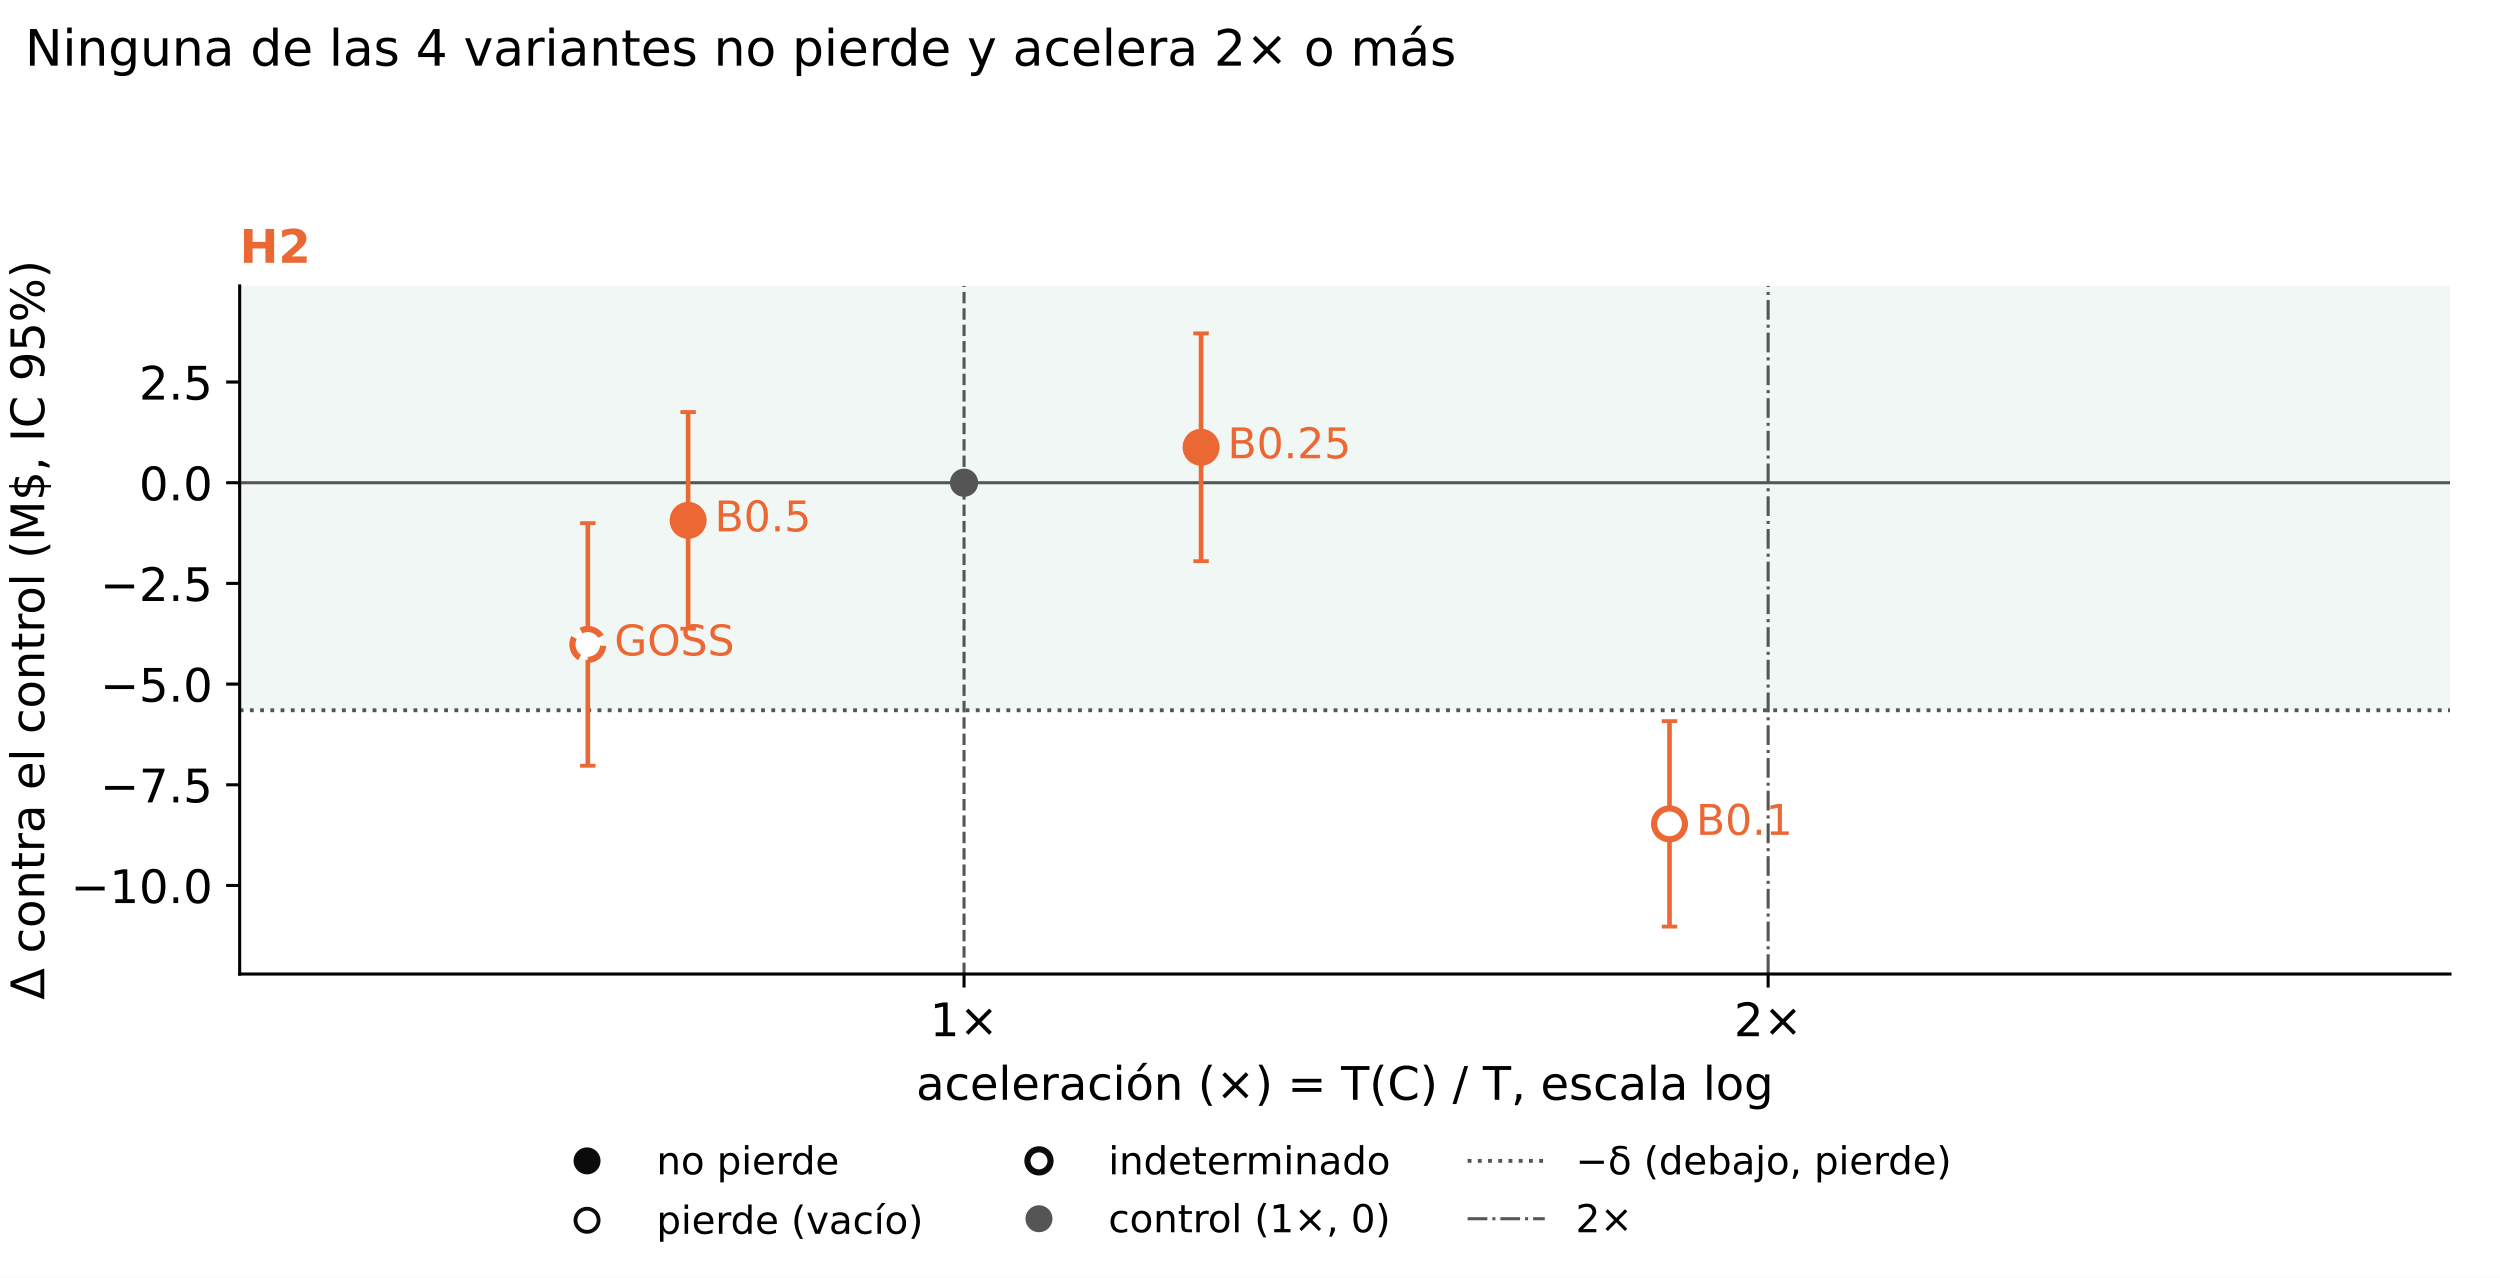
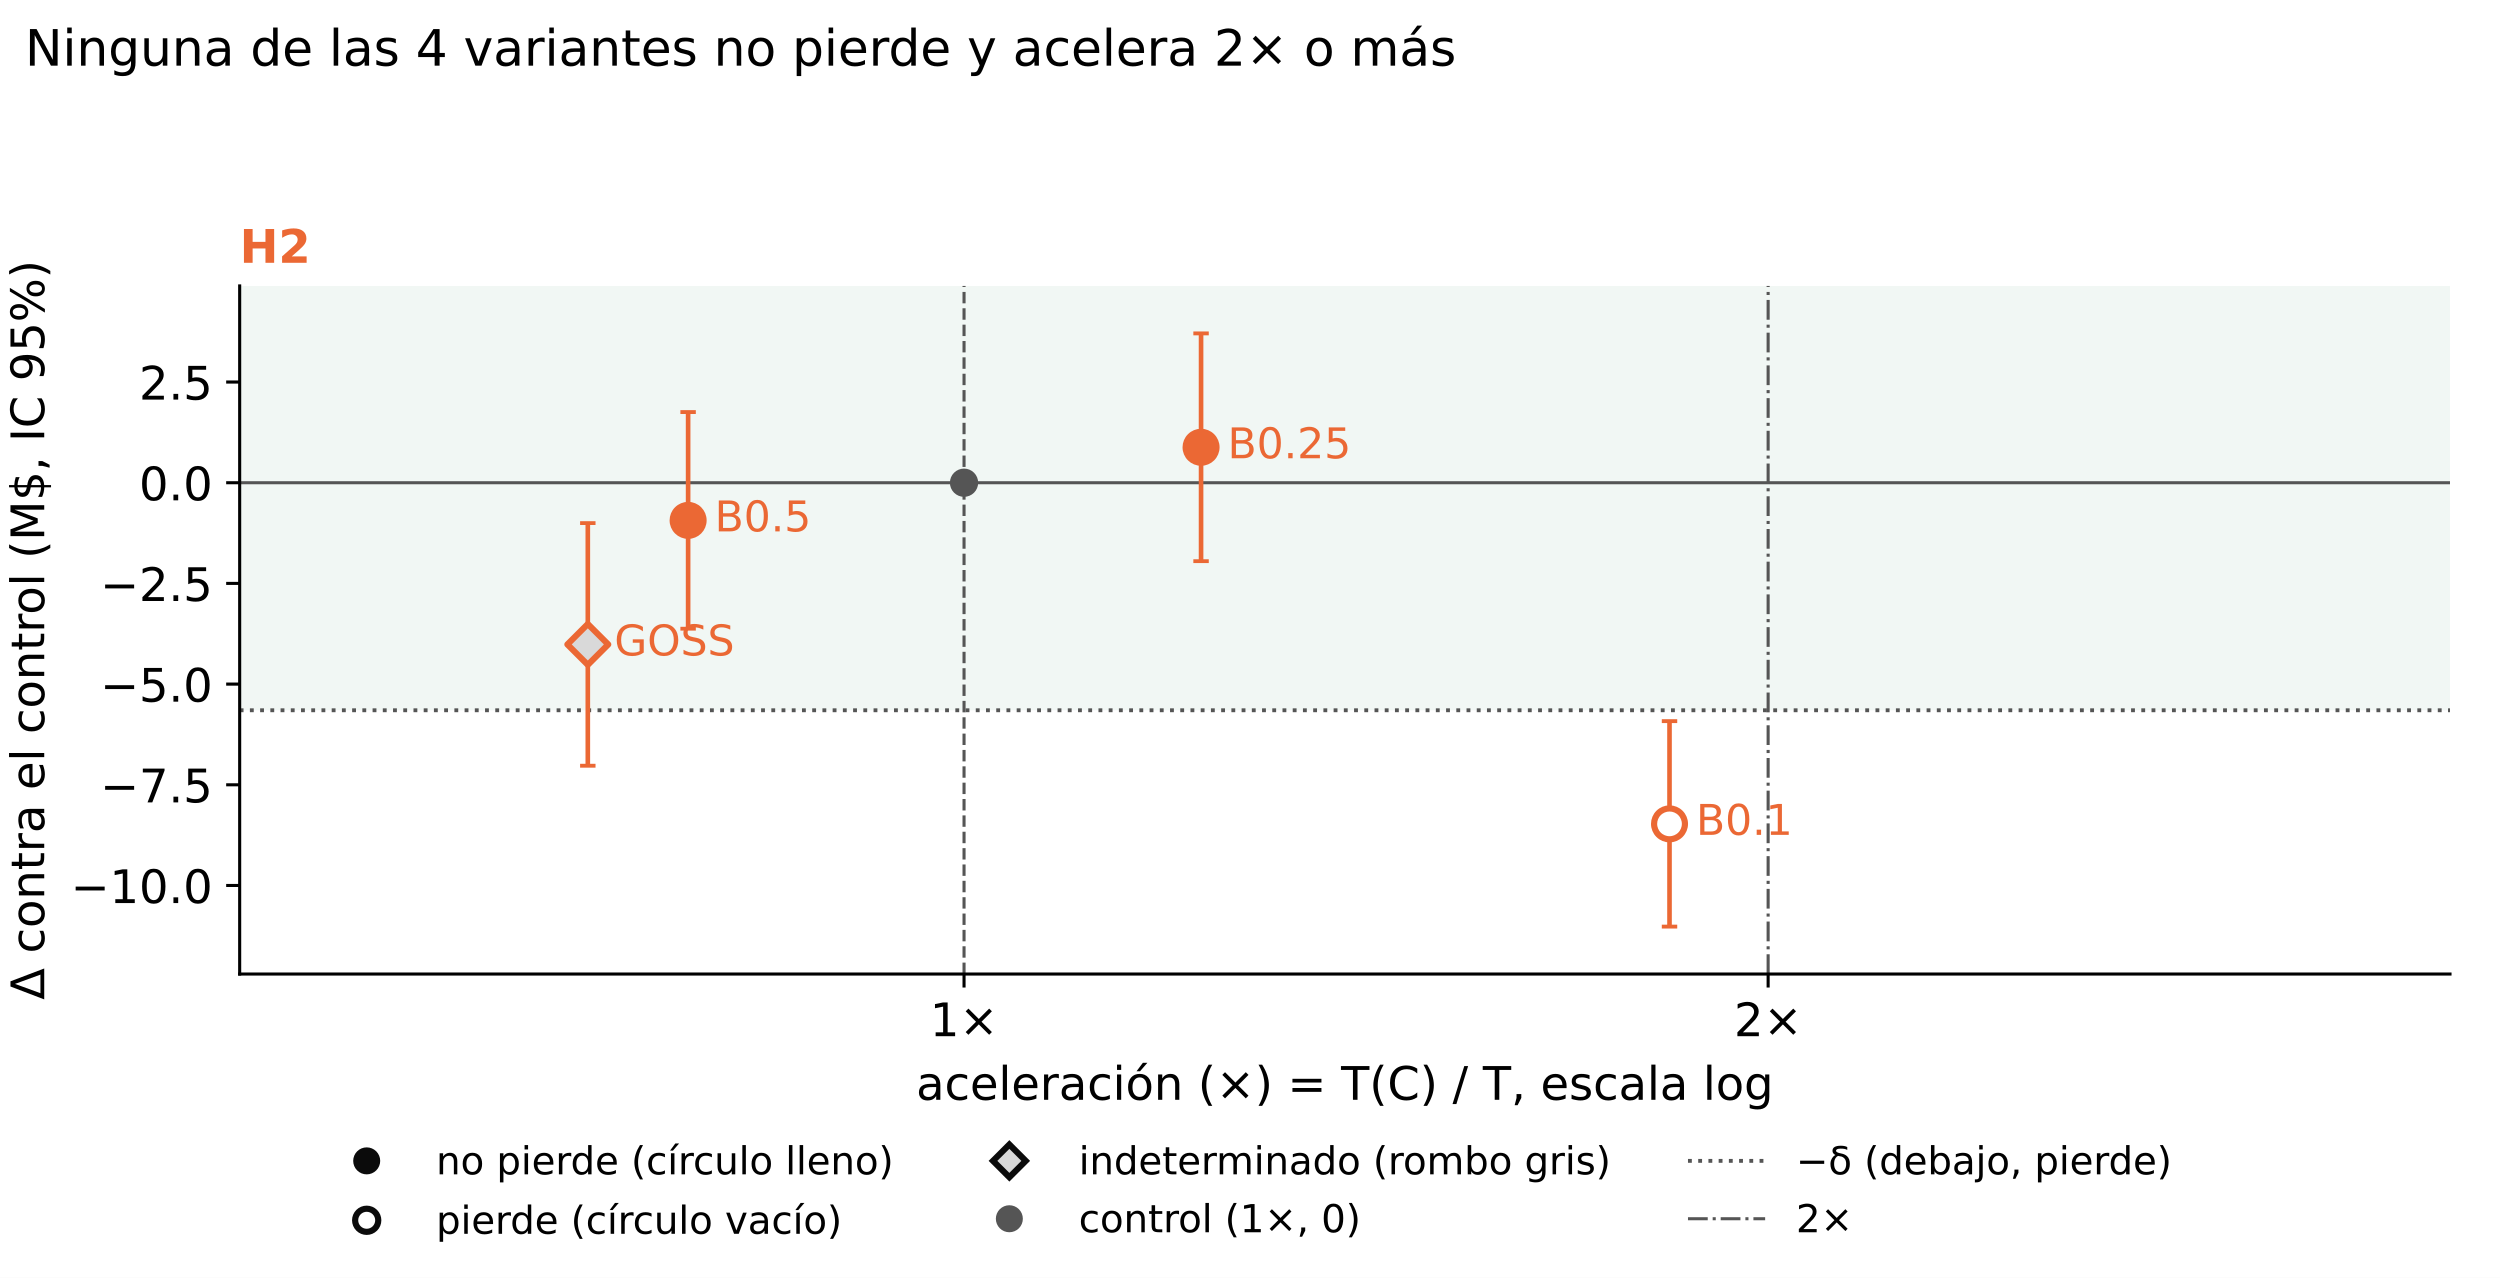
<svg xmlns="http://www.w3.org/2000/svg" xmlns:xlink="http://www.w3.org/1999/xlink" width="648pt" height="331.2pt" viewBox="0 0 648 331.2" version="1.1">
  <defs>
    <style type="text/css">*{stroke-linejoin: round; stroke-linecap: butt}</style>
  </defs>
  <g id="figure_1">
    <g id="patch_1">
      <path d="M 0 331.2  L 648 331.2  L 648 0  L 0 0  z " style="fill: #ffffff" />
    </g>
    <g id="axes_1">
      <g id="patch_2">
        <path d="M 62.123 252.469  L 635.04 252.469  L 635.04 74.112  L 62.123 74.112  z " style="fill: #ffffff" />
      </g>
      <g id="patch_3">
        <path d="M 62.123 184.101  L 635.04 184.101  L 635.04 74.112  L 62.123 74.112  z " clip-path="url(#p1cb5c2d19a)" style="fill: #2e8b57; opacity: 0.07" />
      </g>
      <g id="matplotlib.axis_1">
        <g id="xtick_1">
          <g id="line2d_1">
            <defs>
              <path id="mc2c56ff025" d="M 0 0  L 0 3.5  " style="stroke: #000000; stroke-width: 0.8" />
            </defs>
            <g>
              <use xlink:href="#mc2c56ff025" x="249.879" y="252.469" style="stroke: #000000; stroke-width: 0.8" />
            </g>
          </g>
          <g id="text_1">
            <text style="font-size: 12px; font-family: 'DejaVu Sans', 'Bitstream Vera Sans', 'Computer Modern Sans Serif', 'Lucida Grande', 'Verdana', 'Geneva', 'Lucid', 'Arial', 'Helvetica', 'Avant Garde', sans-serif; text-anchor: middle" x="249.879" y="268.586" transform="rotate(-0 249.8794 268.5864)">1×</text>
          </g>
        </g>
        <g id="xtick_2">
          <g id="line2d_2">
            <g>
              <use xlink:href="#mc2c56ff025" x="458.3" y="252.469" style="stroke: #000000; stroke-width: 0.8" />
            </g>
          </g>
          <g id="text_2">
            <text style="font-size: 12px; font-family: 'DejaVu Sans', 'Bitstream Vera Sans', 'Computer Modern Sans Serif', 'Lucida Grande', 'Verdana', 'Geneva', 'Lucid', 'Arial', 'Helvetica', 'Avant Garde', sans-serif; text-anchor: middle" x="458.3" y="268.586" transform="rotate(-0 458.3 268.5864)">2×</text>
          </g>
        </g>
        <g id="text_3">
          <text style="font-size: 12px; font-family: 'DejaVu Sans', 'Bitstream Vera Sans', 'Computer Modern Sans Serif', 'Lucida Grande', 'Verdana', 'Geneva', 'Lucid', 'Arial', 'Helvetica', 'Avant Garde', sans-serif; text-anchor: middle" x="348.581" y="285.067" transform="rotate(-0 348.5814 285.0673)">aceleración (×) = T(C) / T, escala log</text>
        </g>
      </g>
      <g id="matplotlib.axis_2">
        <g id="ytick_1">
          <g id="line2d_3">
            <defs>
              <path id="m306bc90975" d="M 0 0  L -3.5 0  " style="stroke: #000000; stroke-width: 0.8" />
            </defs>
            <g>
              <use xlink:href="#m306bc90975" x="62.123" y="229.519" style="stroke: #000000; stroke-width: 0.8" />
            </g>
          </g>
          <g id="text_4">
            <text style="font-size: 12px; font-family: 'DejaVu Sans', 'Bitstream Vera Sans', 'Computer Modern Sans Serif', 'Lucida Grande', 'Verdana', 'Geneva', 'Lucid', 'Arial', 'Helvetica', 'Avant Garde', sans-serif; text-anchor: end" x="55.123" y="234.077" transform="rotate(-0 55.12281 234.0774)">−10.0</text>
          </g>
        </g>
        <g id="ytick_2">
          <g id="line2d_4">
            <g>
              <use xlink:href="#m306bc90975" x="62.123" y="203.419" style="stroke: #000000; stroke-width: 0.8" />
            </g>
          </g>
          <g id="text_5">
            <text style="font-size: 12px; font-family: 'DejaVu Sans', 'Bitstream Vera Sans', 'Computer Modern Sans Serif', 'Lucida Grande', 'Verdana', 'Geneva', 'Lucid', 'Arial', 'Helvetica', 'Avant Garde', sans-serif; text-anchor: end" x="55.123" y="207.978" transform="rotate(-0 55.12281 207.9777)">−7.5</text>
          </g>
        </g>
        <g id="ytick_3">
          <g id="line2d_5">
            <g>
              <use xlink:href="#m306bc90975" x="62.123" y="177.319" style="stroke: #000000; stroke-width: 0.8" />
            </g>
          </g>
          <g id="text_6">
            <text style="font-size: 12px; font-family: 'DejaVu Sans', 'Bitstream Vera Sans', 'Computer Modern Sans Serif', 'Lucida Grande', 'Verdana', 'Geneva', 'Lucid', 'Arial', 'Helvetica', 'Avant Garde', sans-serif; text-anchor: end" x="55.123" y="181.878" transform="rotate(-0 55.12281 181.8781)">−5.0</text>
          </g>
        </g>
        <g id="ytick_4">
          <g id="line2d_6">
            <g>
              <use xlink:href="#m306bc90975" x="62.123" y="151.22" style="stroke: #000000; stroke-width: 0.8" />
            </g>
          </g>
          <g id="text_7">
            <text style="font-size: 12px; font-family: 'DejaVu Sans', 'Bitstream Vera Sans', 'Computer Modern Sans Serif', 'Lucida Grande', 'Verdana', 'Geneva', 'Lucid', 'Arial', 'Helvetica', 'Avant Garde', sans-serif; text-anchor: end" x="55.123" y="155.778" transform="rotate(-0 55.12281 155.7784)">−2.5</text>
          </g>
        </g>
        <g id="ytick_5">
          <g id="line2d_7">
            <g>
              <use xlink:href="#m306bc90975" x="62.123" y="125.12" style="stroke: #000000; stroke-width: 0.8" />
            </g>
          </g>
          <g id="text_8">
            <text style="font-size: 12px; font-family: 'DejaVu Sans', 'Bitstream Vera Sans', 'Computer Modern Sans Serif', 'Lucida Grande', 'Verdana', 'Geneva', 'Lucid', 'Arial', 'Helvetica', 'Avant Garde', sans-serif; text-anchor: end" x="55.123" y="129.679" transform="rotate(-0 55.12281 129.6788)">0.0</text>
          </g>
        </g>
        <g id="ytick_6">
          <g id="line2d_8">
            <g>
              <use xlink:href="#m306bc90975" x="62.123" y="99.021" style="stroke: #000000; stroke-width: 0.8" />
            </g>
          </g>
          <g id="text_9">
            <text style="font-size: 12px; font-family: 'DejaVu Sans', 'Bitstream Vera Sans', 'Computer Modern Sans Serif', 'Lucida Grande', 'Verdana', 'Geneva', 'Lucid', 'Arial', 'Helvetica', 'Avant Garde', sans-serif; text-anchor: end" x="55.123" y="103.579" transform="rotate(-0 55.12281 103.5792)">2.5</text>
          </g>
        </g>
        <g id="text_10">
          <text style="font-size: 12px; font-family: 'DejaVu Sans', 'Bitstream Vera Sans', 'Computer Modern Sans Serif', 'Lucida Grande', 'Verdana', 'Geneva', 'Lucid', 'Arial', 'Helvetica', 'Avant Garde', sans-serif; text-anchor: middle" x="11.466" y="163.291" transform="rotate(-90 11.46562 163.2907)">Δ contra el control (M$, IC 95%)</text>
        </g>
      </g>
      <g id="line2d_9">
        <path d="M 62.123 125.12  L 635.04 125.12  " clip-path="url(#p1cb5c2d19a)" style="fill: none; stroke: #555555; stroke-width: 0.8; stroke-linecap: square" />
      </g>
      <g id="line2d_10">
        <path d="M 62.123 184.101  L 635.04 184.101  " clip-path="url(#p1cb5c2d19a)" style="fill: none; stroke-dasharray: 1,1.65; stroke-dashoffset: 0; stroke: #555555" />
      </g>
      <g id="line2d_11">
        <path d="M 249.879 252.469  L 249.879 74.112  " clip-path="url(#p1cb5c2d19a)" style="fill: none; stroke-dasharray: 2.96,1.28; stroke-dashoffset: 0; stroke: #555555; stroke-width: 0.8" />
      </g>
      <g id="line2d_12">
        <path d="M 458.3 252.469  L 458.3 74.112  " clip-path="url(#p1cb5c2d19a)" style="fill: none; stroke-dasharray: 5.12,1.28,0.8,1.28; stroke-dashoffset: 0; stroke: #555555; stroke-width: 0.8" />
      </g>
      <g id="LineCollection_1">
        <path d="M 432.737 240.169  L 432.737 186.923  " clip-path="url(#p1cb5c2d19a)" style="fill: none; stroke: #eb6834; stroke-width: 1.2" />
      </g>
      <g id="line2d_13">
        <defs>
          <path id="mdf15de24ac" d="M 2 0  L -2 -0  " style="stroke: #eb6834" />
        </defs>
        <g clip-path="url(#p1cb5c2d19a)">
          <use xlink:href="#mdf15de24ac" x="432.737" y="240.169" style="fill: #eb6834; stroke: #eb6834" />
        </g>
      </g>
      <g id="line2d_14">
        <g clip-path="url(#p1cb5c2d19a)">
          <use xlink:href="#mdf15de24ac" x="432.737" y="186.923" style="fill: #eb6834; stroke: #eb6834" />
        </g>
      </g>
      <g id="LineCollection_2">
        <path d="M 311.314 145.454  L 311.314 86.413  " clip-path="url(#p1cb5c2d19a)" style="fill: none; stroke: #eb6834; stroke-width: 1.2" />
      </g>
      <g id="line2d_15">
        <g clip-path="url(#p1cb5c2d19a)">
          <use xlink:href="#mdf15de24ac" x="311.314" y="145.454" style="fill: #eb6834; stroke: #eb6834" />
        </g>
      </g>
      <g id="line2d_16">
        <g clip-path="url(#p1cb5c2d19a)">
          <use xlink:href="#mdf15de24ac" x="311.314" y="86.413" style="fill: #eb6834; stroke: #eb6834" />
        </g>
      </g>
      <g id="LineCollection_3">
        <path d="M 178.359 162.959  L 178.359 106.804  " clip-path="url(#p1cb5c2d19a)" style="fill: none; stroke: #eb6834; stroke-width: 1.2" />
      </g>
      <g id="line2d_17">
        <g clip-path="url(#p1cb5c2d19a)">
          <use xlink:href="#mdf15de24ac" x="178.359" y="162.959" style="fill: #eb6834; stroke: #eb6834" />
        </g>
      </g>
      <g id="line2d_18">
        <g clip-path="url(#p1cb5c2d19a)">
          <use xlink:href="#mdf15de24ac" x="178.359" y="106.804" style="fill: #eb6834; stroke: #eb6834" />
        </g>
      </g>
      <g id="LineCollection_4">
        <path d="M 152.36 198.485  L 152.36 135.587  " clip-path="url(#p1cb5c2d19a)" style="fill: none; stroke: #eb6834; stroke-width: 1.2" />
      </g>
      <g id="line2d_19">
        <g clip-path="url(#p1cb5c2d19a)">
          <use xlink:href="#mdf15de24ac" x="152.36" y="198.485" style="fill: #eb6834; stroke: #eb6834" />
        </g>
      </g>
      <g id="line2d_20">
        <g clip-path="url(#p1cb5c2d19a)">
          <use xlink:href="#mdf15de24ac" x="152.36" y="135.587" style="fill: #eb6834; stroke: #eb6834" />
        </g>
      </g>
      <g id="patch_4">
        <path d="M 62.123 252.469  L 62.123 74.112  " style="fill: none; stroke: #000000; stroke-width: 0.8; stroke-linejoin: miter; stroke-linecap: square" />
      </g>
      <g id="patch_5">
        <path d="M 62.123 252.469  L 635.04 252.469  " style="fill: none; stroke: #000000; stroke-width: 0.8; stroke-linejoin: miter; stroke-linecap: square" />
      </g>
      <g id="PathCollection_1">
        <defs>
          <path id="m2eedf08819" d="M 0 3.162  C 0.839 3.162 1.643 2.829 2.236 2.236  C 2.829 1.643 3.162 0.839 3.162 0  C 3.162 -0.839 2.829 -1.643 2.236 -2.236  C 1.643 -2.829 0.839 -3.162 0 -3.162  C -0.839 -3.162 -1.643 -2.829 -2.236 -2.236  C -2.829 -1.643 -3.162 -0.839 -3.162 0  C -3.162 0.839 -2.829 1.643 -2.236 2.236  C -1.643 2.829 -0.839 3.162 0 3.162  z " style="stroke: #555555" />
        </defs>
        <g clip-path="url(#p1cb5c2d19a)">
          <use xlink:href="#m2eedf08819" x="249.879" y="125.12" style="fill: #555555; stroke: #555555" />
        </g>
      </g>
      <g id="PathCollection_2">
        <defs>
          <path id="m6da2d9c48b" d="M 0 4  C 1.061 4 2.078 3.579 2.828 2.828  C 3.579 2.078 4 1.061 4 0  C 4 -1.061 3.579 -2.078 2.828 -2.828  C 2.078 -3.579 1.061 -4 0 -4  C -1.061 -4 -2.078 -3.579 -2.828 -2.828  C -3.579 -2.078 -4 -1.061 -4 0  C -4 1.061 -3.579 2.078 -2.828 2.828  C -2.078 3.579 -1.061 4 0 4  z " style="stroke: #eb6834; stroke-width: 1.6" />
        </defs>
        <g clip-path="url(#p1cb5c2d19a)">
          <use xlink:href="#m6da2d9c48b" x="432.737" y="213.546" style="fill: #ffffff; stroke: #eb6834; stroke-width: 1.6" />
        </g>
      </g>
      <g id="PathCollection_3">
        <defs>
          <path id="mf4ef28741a" d="M 0 4  C 1.061 4 2.078 3.579 2.828 2.828  C 3.579 2.078 4 1.061 4 0  C 4 -1.061 3.579 -2.078 2.828 -2.828  C 2.078 -3.579 1.061 -4 0 -4  C -1.061 -4 -2.078 -3.579 -2.828 -2.828  C -3.579 -2.078 -4 -1.061 -4 0  C -4 1.061 -3.579 2.078 -2.828 2.828  C -2.078 3.579 -1.061 4 0 4  z " style="stroke: #eb6834; stroke-width: 1.6" />
        </defs>
        <g clip-path="url(#p1cb5c2d19a)">
          <use xlink:href="#mf4ef28741a" x="311.314" y="115.933" style="fill: #eb6834; stroke: #eb6834; stroke-width: 1.6" />
        </g>
      </g>
      <g id="PathCollection_4">
        <g clip-path="url(#p1cb5c2d19a)">
          <use xlink:href="#mf4ef28741a" x="178.359" y="134.881" style="fill: #eb6834; stroke: #eb6834; stroke-width: 1.6" />
        </g>
      </g>
      <g id="PathCollection_5">
-         <path d="M 152.36 171.036  C 153.421 171.036 154.439 170.615 155.189 169.865  C 155.939 169.115 156.36 168.097 156.36 167.036  C 156.36 165.975 155.939 164.958 155.189 164.208  C 154.439 163.458 153.421 163.036 152.36 163.036  C 151.3 163.036 150.282 163.458 149.532 164.208  C 148.782 164.958 148.36 165.975 148.36 167.036  C 148.36 168.097 148.782 169.115 149.532 169.865  C 150.282 170.615 151.3 171.036 152.36 171.036  z " clip-path="url(#p1cb5c2d19a)" style="fill: #ffffff; stroke-dasharray: 5.92,2.56; stroke-dashoffset: 0; stroke: #eb6834; stroke-width: 1.6" />
+         <defs>
+           <path id="ma54678e25c" d="M -0 5.292  L 5.292 0  L 0 -5.292  L -5.292 -0  z " style="stroke: #eb6834; stroke-width: 1.6" />
+         </defs>
+         <g clip-path="url(#p1cb5c2d19a)">
+           <use xlink:href="#ma54678e25c" x="152.36" y="167.036" style="fill: #d9d9d9; stroke: #eb6834; stroke-width: 1.6" />
+         </g>
      </g>
      <g id="text_11">
        <text style="font-size: 11px; font-family: 'DejaVu Sans', 'Bitstream Vera Sans', 'Computer Modern Sans Serif', 'Lucida Grande', 'Verdana', 'Geneva', 'Lucid', 'Arial', 'Helvetica', 'Avant Garde', sans-serif; text-anchor: start; fill: #eb6834" x="439.612" y="216.403" transform="rotate(-0 439.6121 216.4032)">B0.1</text>
      </g>
      <g id="text_12">
        <text style="font-size: 11px; font-family: 'DejaVu Sans', 'Bitstream Vera Sans', 'Computer Modern Sans Serif', 'Lucida Grande', 'Verdana', 'Geneva', 'Lucid', 'Arial', 'Helvetica', 'Avant Garde', sans-serif; text-anchor: start; fill: #eb6834" x="318.189" y="118.791" transform="rotate(-0 318.1887 118.7906)">B0.25</text>
      </g>
      <g id="text_13">
        <text style="font-size: 11px; font-family: 'DejaVu Sans', 'Bitstream Vera Sans', 'Computer Modern Sans Serif', 'Lucida Grande', 'Verdana', 'Geneva', 'Lucid', 'Arial', 'Helvetica', 'Avant Garde', sans-serif; text-anchor: start; fill: #eb6834" x="185.234" y="137.739" transform="rotate(-0 185.234 137.7389)">B0.5</text>
      </g>
      <g id="text_14">
        <text style="font-size: 11px; font-family: 'DejaVu Sans', 'Bitstream Vera Sans', 'Computer Modern Sans Serif', 'Lucida Grande', 'Verdana', 'Geneva', 'Lucid', 'Arial', 'Helvetica', 'Avant Garde', sans-serif; text-anchor: start; fill: #eb6834" x="159.235" y="169.894" transform="rotate(-0 159.2355 169.8937)">GOSS</text>
      </g>
      <g id="text_15">
        <text style="font-weight: 700; font-size: 12px; font-family: 'DejaVu Sans', 'Bitstream Vera Sans', 'Computer Modern Sans Serif', 'Lucida Grande', 'Verdana', 'Geneva', 'Lucid', 'Arial', 'Helvetica', 'Avant Garde', sans-serif; text-anchor: start; fill: #eb6834" x="62.123" y="68.112" transform="rotate(-0 62.12281 68.11223)">H2</text>
      </g>
    </g>
    <g id="text_16">
      <text style="font-size: 13px; font-family: 'DejaVu Sans', 'Bitstream Vera Sans', 'Computer Modern Sans Serif', 'Lucida Grande', 'Verdana', 'Geneva', 'Lucid', 'Arial', 'Helvetica', 'Avant Garde', sans-serif; text-anchor: start" x="6.48" y="17.022" transform="rotate(-0 6.48 17.02197)">Ninguna de las 4 variantes no pierde y acelera 2× o más</text>
    </g>
    <g id="legend_1">
      <g id="line2d_21">
        <defs>
          <path id="md4cddb9764" d="M 0 3  C 0.796 3 1.559 2.684 2.121 2.121  C 2.684 1.559 3 0.796 3 0  C 3 -0.796 2.684 -1.559 2.121 -2.121  C 1.559 -2.684 0.796 -3 0 -3  C -0.796 -3 -1.559 -2.684 -2.121 -2.121  C -2.684 -1.559 -3 -0.796 -3 0  C -3 0.796 -2.684 1.559 -2.121 2.121  C -1.559 2.684 -0.796 3 0 3  z " style="stroke: #0b0b0b" />
        </defs>
        <g>
-           <use xlink:href="#md4cddb9764" x="152.163" y="300.897" style="fill: #0b0b0b; stroke: #0b0b0b" />
+           <use xlink:href="#md4cddb9764" x="95.047" y="300.897" style="fill: #0b0b0b; stroke: #0b0b0b" />
        </g>
      </g>
      <g id="text_17">
-         <text style="font-size: 10px; font-family: 'DejaVu Sans', 'Bitstream Vera Sans', 'Computer Modern Sans Serif', 'Lucida Grande', 'Verdana', 'Geneva', 'Lucid', 'Arial', 'Helvetica', 'Avant Garde', sans-serif; text-anchor: start" x="170.163" y="304.397" transform="rotate(-0 170.1633 304.3969)">no pierde</text>
+         <text style="font-size: 10px; font-family: 'DejaVu Sans', 'Bitstream Vera Sans', 'Computer Modern Sans Serif', 'Lucida Grande', 'Verdana', 'Geneva', 'Lucid', 'Arial', 'Helvetica', 'Avant Garde', sans-serif; text-anchor: start" x="113.047" y="304.397" transform="rotate(-0 113.0469 304.3969)">no pierde (círculo lleno)</text>
      </g>
      <g id="line2d_22">
        <defs>
-           <path id="mfa3c352f89" d="M 0 3  C 0.796 3 1.559 2.684 2.121 2.121  C 2.684 1.559 3 0.796 3 0  C 3 -0.796 2.684 -1.559 2.121 -2.121  C 1.559 -2.684 0.796 -3 0 -3  C -0.796 -3 -1.559 -2.684 -2.121 -2.121  C -2.684 -1.559 -3 -0.796 -3 0  C -3 0.796 -2.684 1.559 -2.121 2.121  C -1.559 2.684 -0.796 3 0 3  z " style="stroke: #0b0b0b" />
+           <path id="m0360d71a9d" d="M 0 3  C 0.796 3 1.559 2.684 2.121 2.121  C 2.684 1.559 3 0.796 3 0  C 3 -0.796 2.684 -1.559 2.121 -2.121  C 1.559 -2.684 0.796 -3 0 -3  C -0.796 -3 -1.559 -2.684 -2.121 -2.121  C -2.684 -1.559 -3 -0.796 -3 0  C -3 0.796 -2.684 1.559 -2.121 2.121  C -1.559 2.684 -0.796 3 0 3  z " style="stroke: #0b0b0b; stroke-width: 1.6" />
        </defs>
        <g>
-           <use xlink:href="#mfa3c352f89" x="152.163" y="316.298" style="fill: #ffffff; stroke: #0b0b0b" />
+           <use xlink:href="#m0360d71a9d" x="95.047" y="316.298" style="fill: #ffffff; stroke: #0b0b0b; stroke-width: 1.6" />
        </g>
      </g>
      <g id="text_18">
-         <text style="font-size: 10px; font-family: 'DejaVu Sans', 'Bitstream Vera Sans', 'Computer Modern Sans Serif', 'Lucida Grande', 'Verdana', 'Geneva', 'Lucid', 'Arial', 'Helvetica', 'Avant Garde', sans-serif; text-anchor: start" x="170.163" y="319.798" transform="rotate(-0 170.1633 319.7977)">pierde (vacío)</text>
+         <text style="font-size: 10px; font-family: 'DejaVu Sans', 'Bitstream Vera Sans', 'Computer Modern Sans Serif', 'Lucida Grande', 'Verdana', 'Geneva', 'Lucid', 'Arial', 'Helvetica', 'Avant Garde', sans-serif; text-anchor: start" x="113.047" y="319.798" transform="rotate(-0 113.0469 319.7977)">pierde (círculo vacío)</text>
      </g>
      <g id="line2d_23">
        <defs>
-           <path id="m0360d71a9d" d="M 0 3  C 0.796 3 1.559 2.684 2.121 2.121  C 2.684 1.559 3 0.796 3 0  C 3 -0.796 2.684 -1.559 2.121 -2.121  C 1.559 -2.684 0.796 -3 0 -3  C -0.796 -3 -1.559 -2.684 -2.121 -2.121  C -2.684 -1.559 -3 -0.796 -3 0  C -3 0.796 -2.684 1.559 -2.121 2.121  C -1.559 2.684 -0.796 3 0 3  z " style="stroke: #0b0b0b; stroke-width: 1.6" />
+           <path id="m40ad1e58ee" d="M -0 4.243  L 4.243 0  L 0 -4.243  L -4.243 -0  z " style="stroke: #0b0b0b; stroke-width: 1.6; stroke-linejoin: miter" />
        </defs>
        <g>
-           <use xlink:href="#m0360d71a9d" x="269.304" y="300.897" style="fill: #ffffff; stroke: #0b0b0b; stroke-width: 1.6" />
+           <use xlink:href="#m40ad1e58ee" x="261.623" y="300.897" style="fill: #d9d9d9; stroke: #0b0b0b; stroke-width: 1.6; stroke-linejoin: miter" />
        </g>
      </g>
      <g id="text_19">
-         <text style="font-size: 10px; font-family: 'DejaVu Sans', 'Bitstream Vera Sans', 'Computer Modern Sans Serif', 'Lucida Grande', 'Verdana', 'Geneva', 'Lucid', 'Arial', 'Helvetica', 'Avant Garde', sans-serif; text-anchor: start" x="287.304" y="304.397" transform="rotate(-0 287.3039 304.3969)">indeterminado</text>
+         <text style="font-size: 10px; font-family: 'DejaVu Sans', 'Bitstream Vera Sans', 'Computer Modern Sans Serif', 'Lucida Grande', 'Verdana', 'Geneva', 'Lucid', 'Arial', 'Helvetica', 'Avant Garde', sans-serif; text-anchor: start" x="279.623" y="304.397" transform="rotate(-0 279.6234 304.3969)">indeterminado (rombo gris)</text>
      </g>
      <g id="line2d_24">
        <defs>
          <path id="m25f2348f57" d="M 0 3  C 0.796 3 1.559 2.684 2.121 2.121  C 2.684 1.559 3 0.796 3 0  C 3 -0.796 2.684 -1.559 2.121 -2.121  C 1.559 -2.684 0.796 -3 0 -3  C -0.796 -3 -1.559 -2.684 -2.121 -2.121  C -2.684 -1.559 -3 -0.796 -3 0  C -3 0.796 -2.684 1.559 -2.121 2.121  C -1.559 2.684 -0.796 3 0 3  z " style="stroke: #555555" />
        </defs>
        <g>
-           <use xlink:href="#m25f2348f57" x="269.304" y="315.898" style="fill: #555555; stroke: #555555" />
+           <use xlink:href="#m25f2348f57" x="261.623" y="315.898" style="fill: #555555; stroke: #555555" />
        </g>
      </g>
      <g id="text_20">
-         <text style="font-size: 10px; font-family: 'DejaVu Sans', 'Bitstream Vera Sans', 'Computer Modern Sans Serif', 'Lucida Grande', 'Verdana', 'Geneva', 'Lucid', 'Arial', 'Helvetica', 'Avant Garde', sans-serif; text-anchor: start" x="287.304" y="319.398" transform="rotate(-0 287.3039 319.3977)">control (1×, 0)</text>
+         <text style="font-size: 10px; font-family: 'DejaVu Sans', 'Bitstream Vera Sans', 'Computer Modern Sans Serif', 'Lucida Grande', 'Verdana', 'Geneva', 'Lucid', 'Arial', 'Helvetica', 'Avant Garde', sans-serif; text-anchor: start" x="279.623" y="319.398" transform="rotate(-0 279.6234 319.3977)">control (1×, 0)</text>
      </g>
      <g id="line2d_25">
-         <path d="M 380.409 300.897  L 390.409 300.897  L 400.409 300.897  " style="fill: none; stroke-dasharray: 1,1.65; stroke-dashoffset: 0; stroke: #555555" />
+         <path d="M 437.525 300.897  L 447.525 300.897  L 457.525 300.897  " style="fill: none; stroke-dasharray: 1,1.65; stroke-dashoffset: 0; stroke: #555555" />
      </g>
      <g id="text_21">
-         <text style="font-size: 10px; font-family: 'DejaVu Sans', 'Bitstream Vera Sans', 'Computer Modern Sans Serif', 'Lucida Grande', 'Verdana', 'Geneva', 'Lucid', 'Arial', 'Helvetica', 'Avant Garde', sans-serif; text-anchor: start" x="408.409" y="304.397" transform="rotate(-0 408.4086 304.3969)">−δ (debajo, pierde)</text>
+         <text style="font-size: 10px; font-family: 'DejaVu Sans', 'Bitstream Vera Sans', 'Computer Modern Sans Serif', 'Lucida Grande', 'Verdana', 'Geneva', 'Lucid', 'Arial', 'Helvetica', 'Avant Garde', sans-serif; text-anchor: start" x="465.525" y="304.397" transform="rotate(-0 465.525 304.3969)">−δ (debajo, pierde)</text>
      </g>
      <g id="line2d_26">
-         <path d="M 380.409 315.898  L 390.409 315.898  L 400.409 315.898  " style="fill: none; stroke-dasharray: 5.12,1.28,0.8,1.28; stroke-dashoffset: 0; stroke: #555555; stroke-width: 0.8" />
+         <path d="M 437.525 315.898  L 447.525 315.898  L 457.525 315.898  " style="fill: none; stroke-dasharray: 5.12,1.28,0.8,1.28; stroke-dashoffset: 0; stroke: #555555; stroke-width: 0.8" />
      </g>
      <g id="text_22">
-         <text style="font-size: 10px; font-family: 'DejaVu Sans', 'Bitstream Vera Sans', 'Computer Modern Sans Serif', 'Lucida Grande', 'Verdana', 'Geneva', 'Lucid', 'Arial', 'Helvetica', 'Avant Garde', sans-serif; text-anchor: start" x="408.409" y="319.398" transform="rotate(-0 408.4086 319.3977)">2×</text>
+         <text style="font-size: 10px; font-family: 'DejaVu Sans', 'Bitstream Vera Sans', 'Computer Modern Sans Serif', 'Lucida Grande', 'Verdana', 'Geneva', 'Lucid', 'Arial', 'Helvetica', 'Avant Garde', sans-serif; text-anchor: start" x="465.525" y="319.398" transform="rotate(-0 465.525 319.3977)">2×</text>
      </g>
    </g>
  </g>
  <defs>
    <clipPath id="p1cb5c2d19a">
      <rect x="62.123" y="74.112" width="572.917" height="178.357" />
    </clipPath>
  </defs>
</svg>
